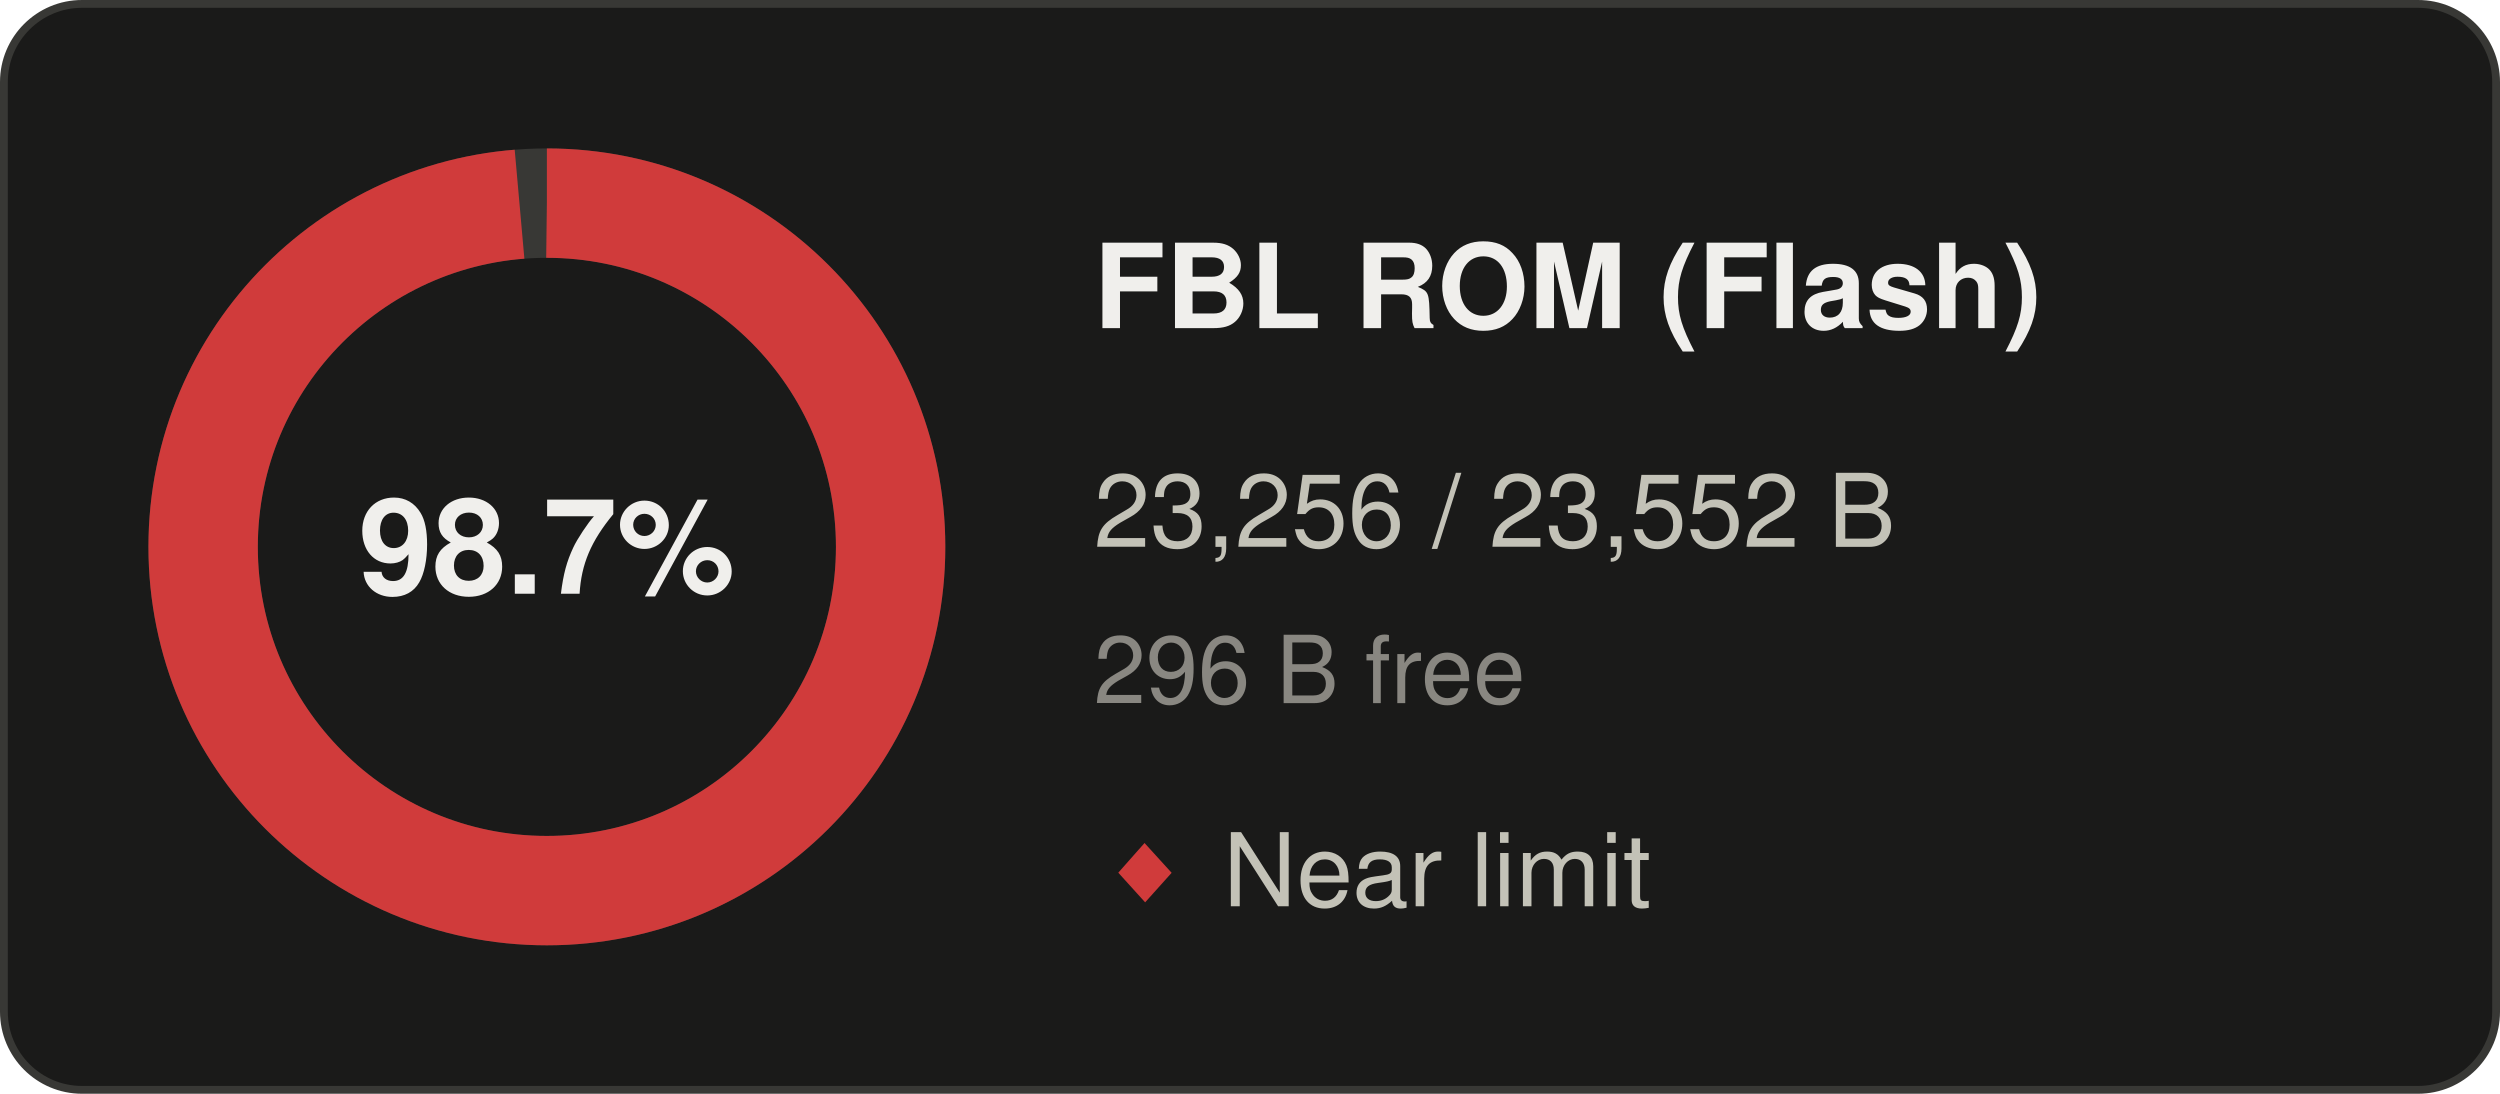
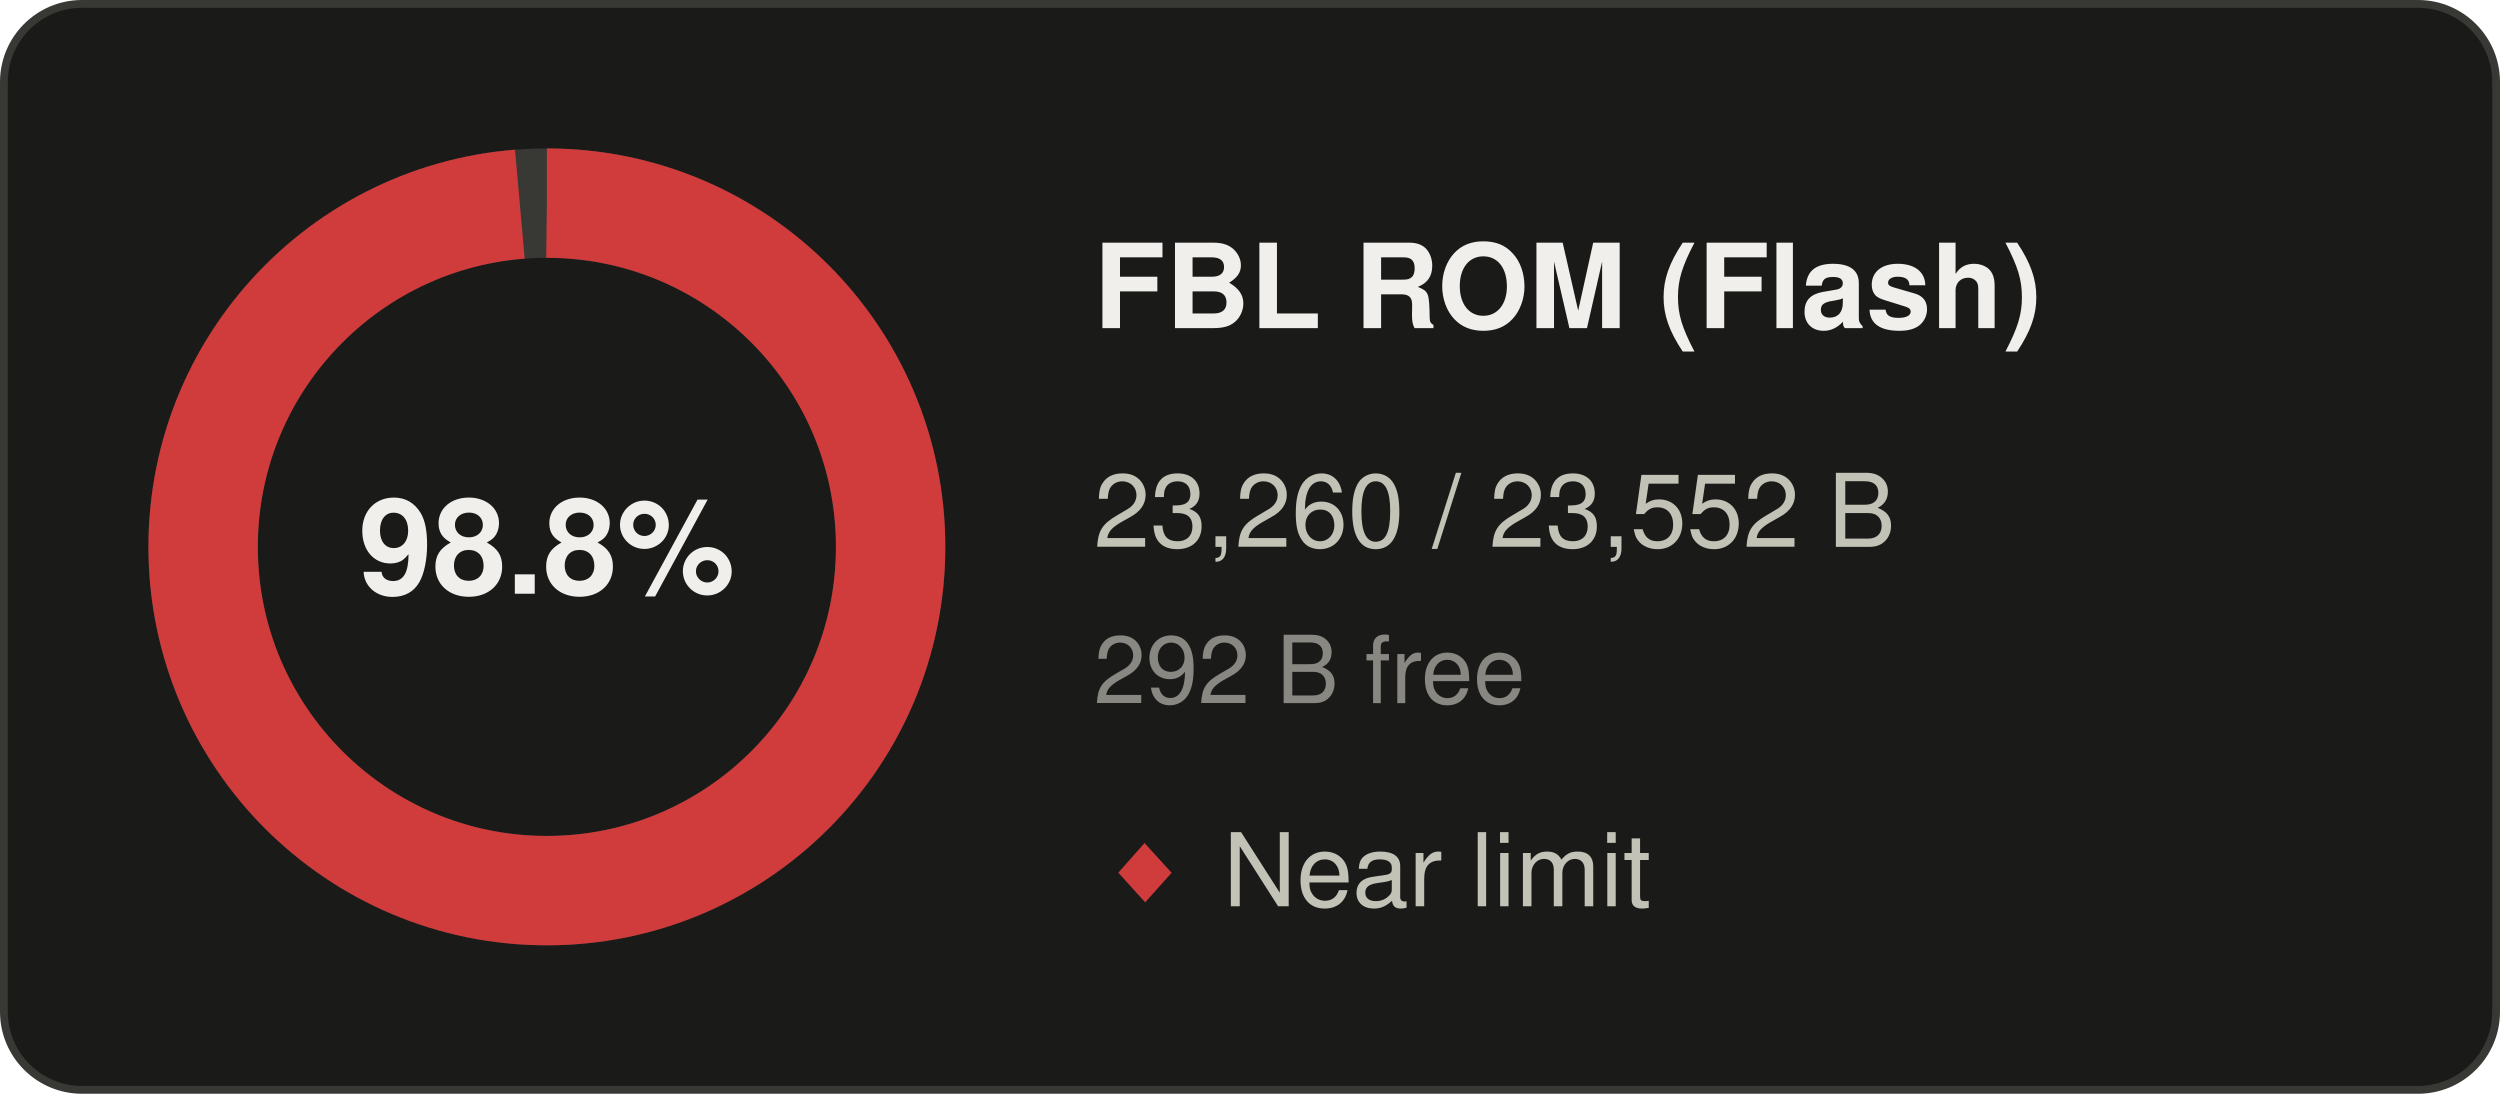
- <svg xmlns="http://www.w3.org/2000/svg" width="320" height="140" viewBox="0 0 320 140" role="img" aria-label="FBL ROM (Flash): 98.7% used">
+ <svg xmlns="http://www.w3.org/2000/svg" width="320" height="140" viewBox="0 0 320 140" role="img" aria-label="FBL ROM (Flash): 98.8% used">
  <rect x="0.5" y="0.5" width="319" height="139" rx="10" fill="#1a1a19" stroke="#383835" />
  <g font-family="Segoe UI, system-ui, -apple-system, Helvetica, Arial, sans-serif">
    <circle cx="70" cy="70" r="44" fill="none" stroke="#383835" stroke-width="14" />
-     <circle cx="70" cy="70" r="44" fill="none" stroke="#d03b3b" stroke-width="14" stroke-dasharray="272.99 276.46" transform="rotate(-90 70 70)" />
-     <text x="70" y="76" text-anchor="middle" font-size="17" font-weight="600" fill="#f0efec">98.7%</text>
+     <circle cx="70" cy="70" r="44" fill="none" stroke="#d03b3b" stroke-width="14" stroke-dasharray="273.03 276.46" transform="rotate(-90 70 70)" />
+     <text x="70" y="76" text-anchor="middle" font-size="17" font-weight="600" fill="#f0efec">98.8%</text>
    <text x="140" y="42" font-size="15" font-weight="600" fill="#f0efec">FBL ROM (Flash)</text>
-     <text x="140" y="70" font-size="13" fill="#c3c2b7">23,256 / 23,552 B</text>
-     <text x="140" y="90" font-size="12" fill="#898781">296 B free</text>
+     <text x="140" y="70" font-size="13" fill="#c3c2b7">23,260 / 23,552 B</text>
+     <text x="140" y="90" font-size="12" fill="#898781">292 B free</text>
    <text x="140" y="116" font-size="13" fill="#c3c2b7">
      <tspan fill="#d03b3b">◆</tspan> Near limit</text>
  </g>
</svg>
